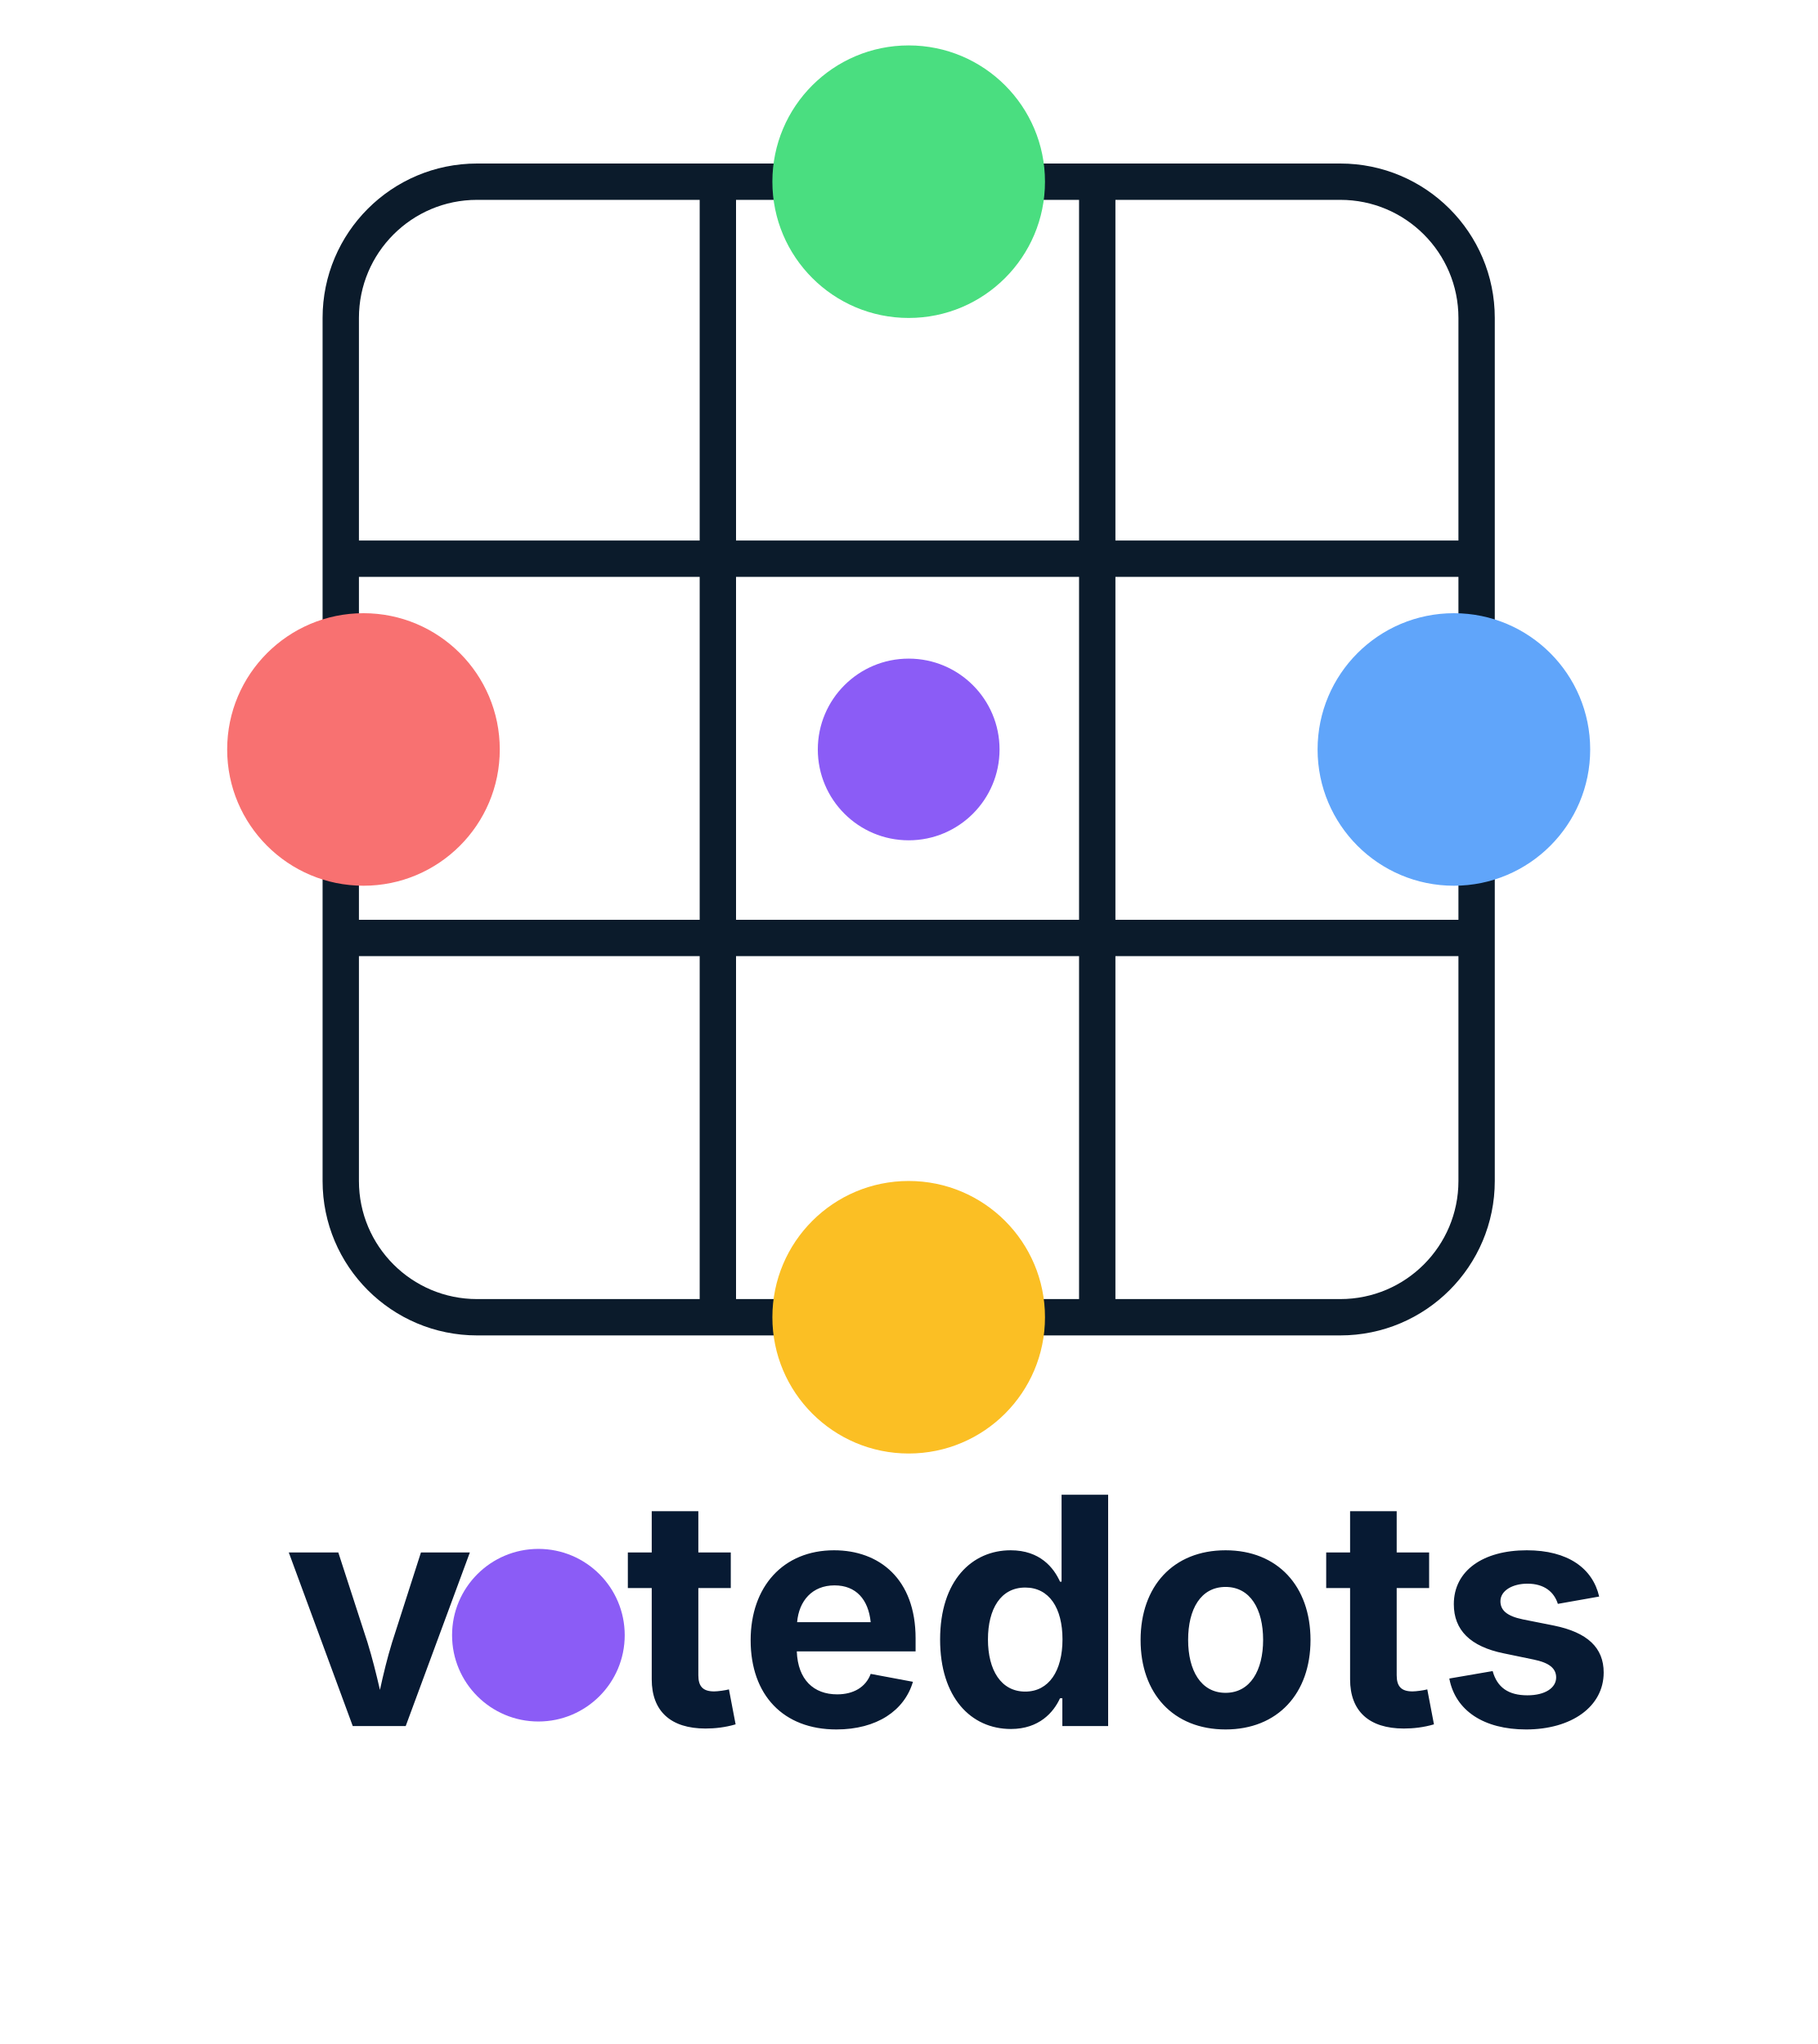
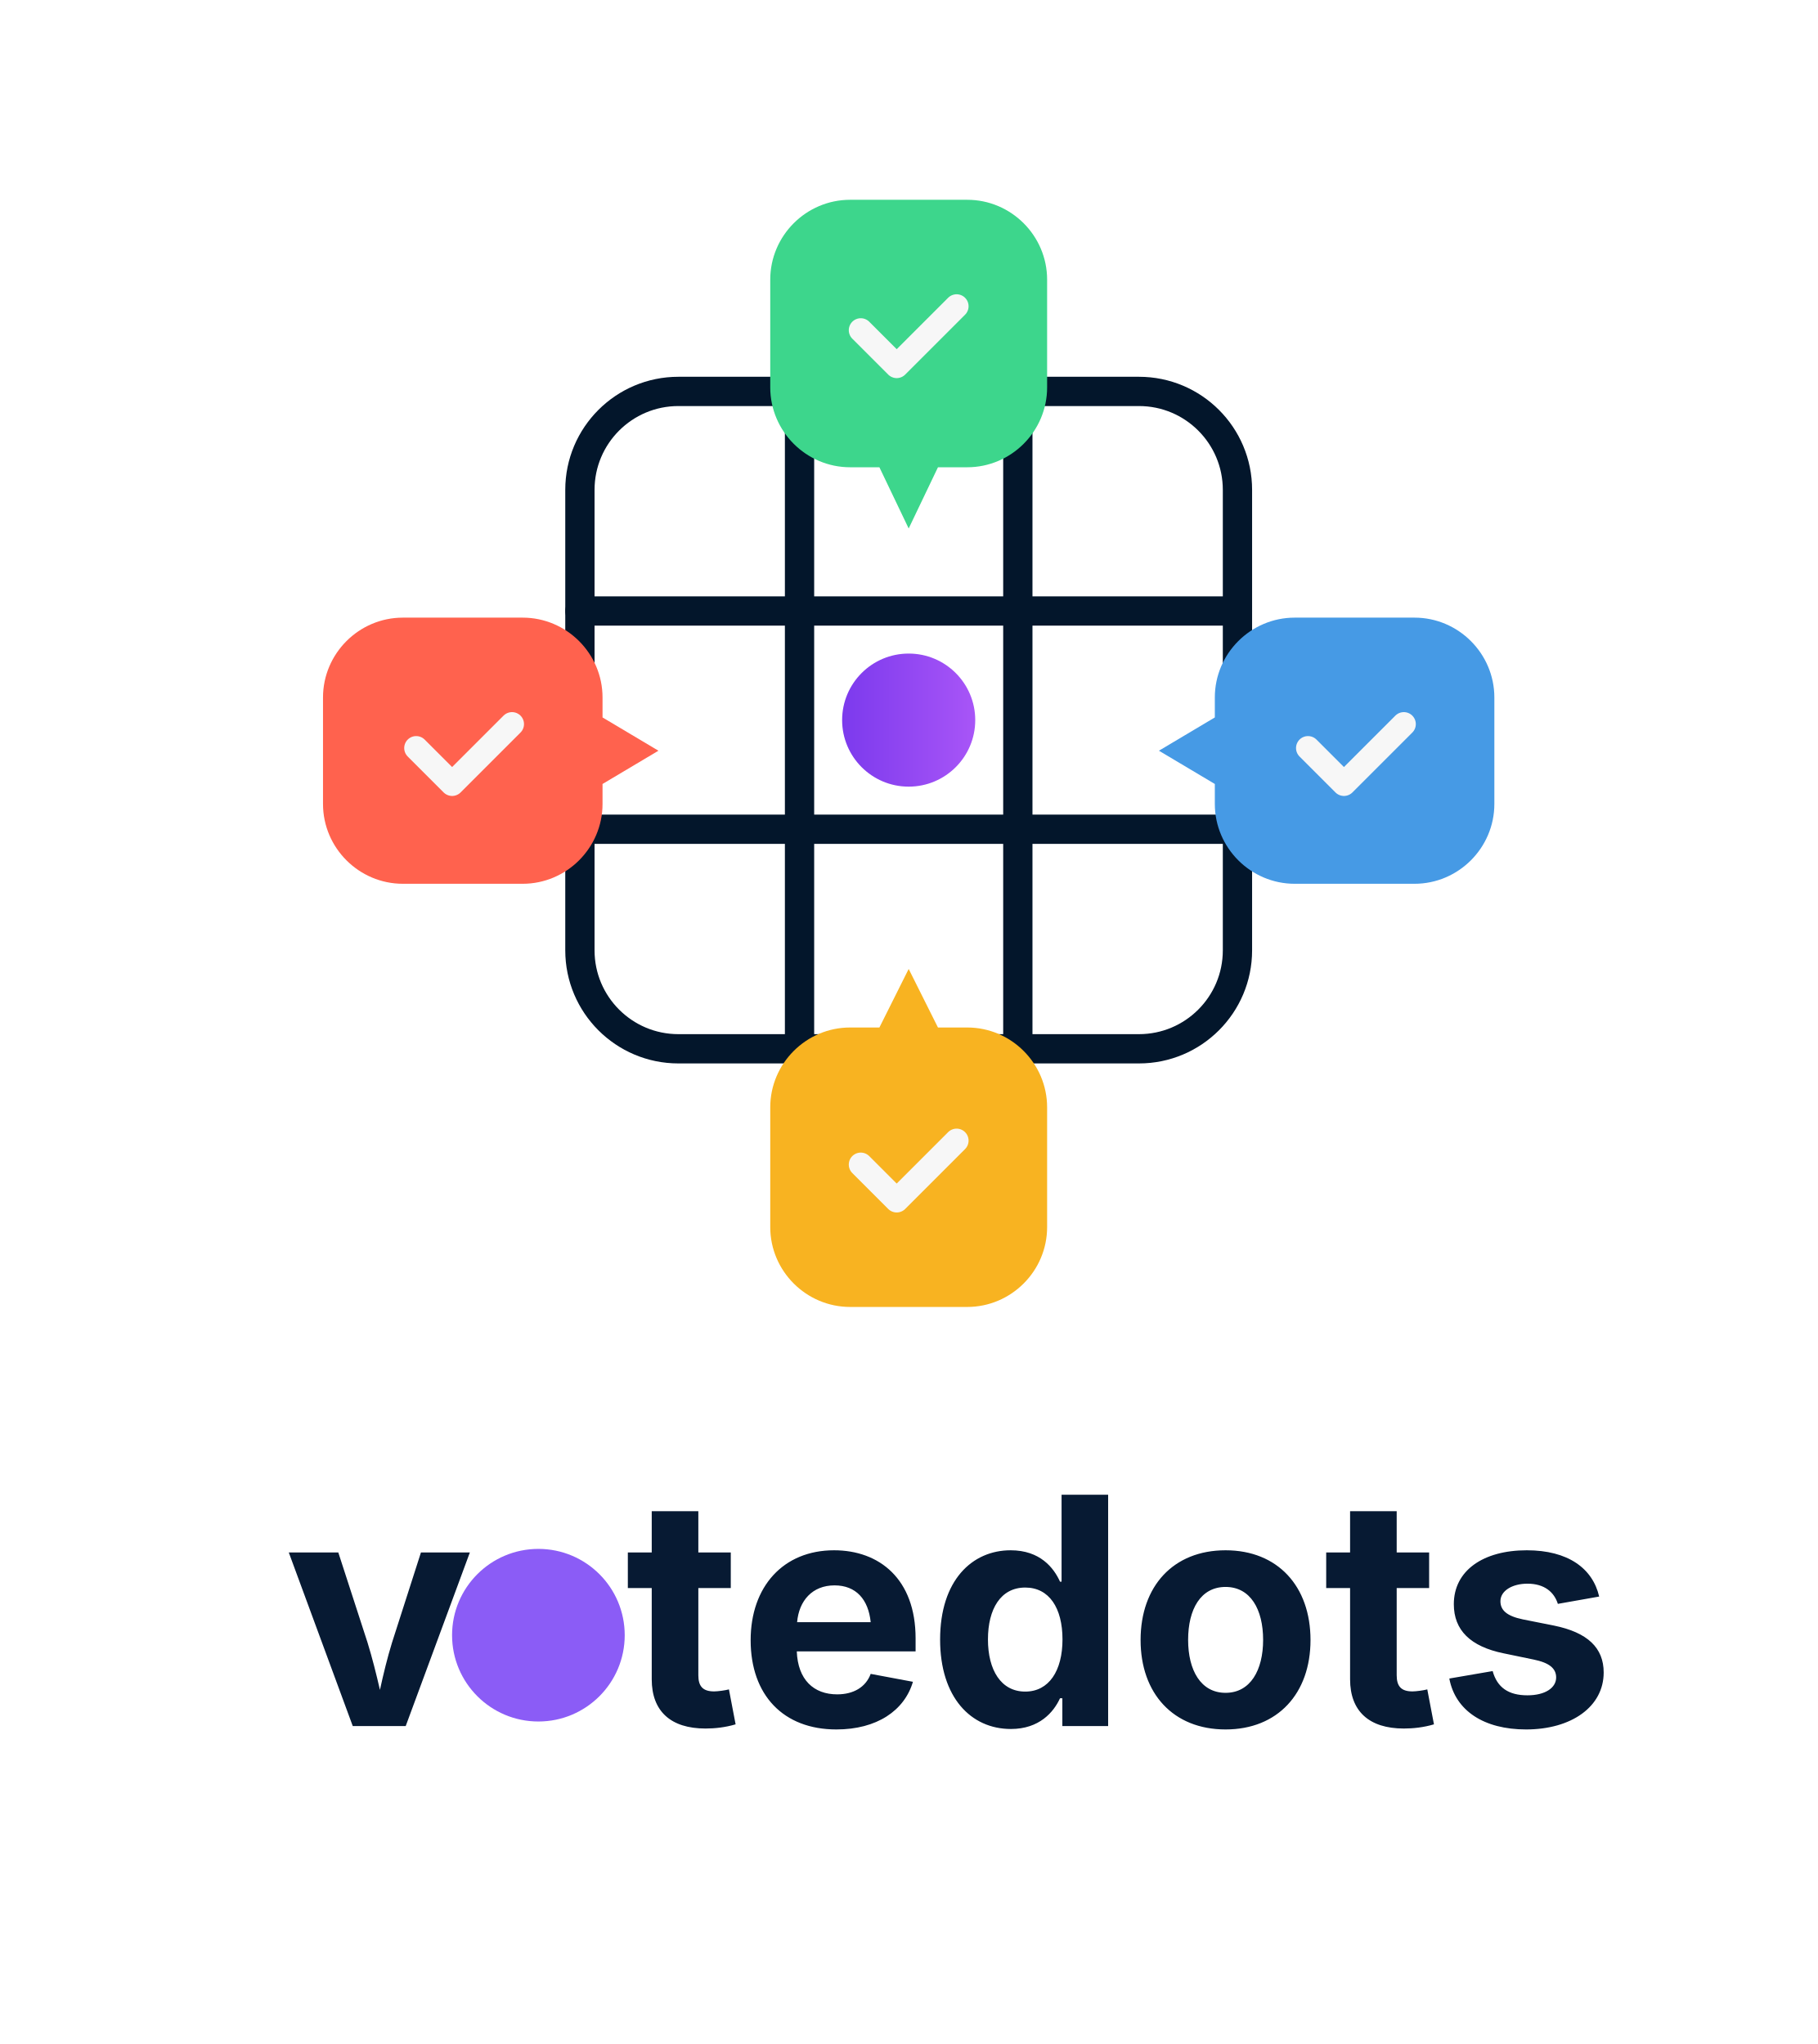
<svg xmlns="http://www.w3.org/2000/svg" width="800" height="900" viewBox="0 0 800 900">
+   <defs>
+     <linearGradient id="fullLogoPurpleGrad" x1="0%" y1="0%" x2="100%" y2="0%">
+       <stop offset="0%" stop-color="#7C3AED" />
+       <stop offset="100%" stop-color="#A855F7" />
+     </linearGradient>
+     <style>
+       .symbol-grid {
+         fill: none;
+         stroke: #03162B;
+         stroke-width: 22;
+         stroke-linecap: round;
+         stroke-linejoin: round;
+       }
+       .symbol-check {
+         fill: none;
+         stroke: #F7F7F7;
+         stroke-width: 18;
+         stroke-linecap: round;
+         stroke-linejoin: round;
+       }
+     </style>
+   </defs>
  <rect width="100%" height="100%" fill="none" />
-   <g stroke="#0B1B2B" stroke-width="16" fill="none" transform="translate(150,80)">
-     <rect x="0" y="0" width="500" height="500" rx="60" />
-     <line x1="166" y1="0" x2="166" y2="500" />
-     <line x1="333" y1="0" x2="333" y2="500" />
-     <line x1="0" y1="166" x2="500" y2="166" />
-     <line x1="0" y1="333" x2="500" y2="333" />
+   <g transform="translate(100,20) scale(0.5859375)">
+     <rect class="symbol-grid" x="265" y="260" width="494" height="494" rx="74" ry="74" />
+     <line class="symbol-grid" x1="430" y1="260" x2="430" y2="754" />
+     <line class="symbol-grid" x1="594" y1="260" x2="594" y2="754" />
+     <line class="symbol-grid" x1="265" y1="425" x2="759" y2="425" />
+     <line class="symbol-grid" x1="265" y1="589" x2="759" y2="589" />
+     <circle cx="512" cy="507" r="50" fill="url(#fullLogoPurpleGrad)" />
+     <path d="M468 116              H556              C589 116 616 143 616 176              V257              C616 290 589 317 556 317              H534              L512 363              L490 317              H468              C435 317 408 290 408 257              V176              C408 143 435 116 468 116Z" fill="#3DD68C" />
+     <path class="symbol-check" d="M476 214 L503 241 L548 196" />
+     <path d="M132 430              H222              C255 430 282 457 282 490              V505              L324 530              L282 555              V570              C282 603 255 630 222 630              H132              C99 630 72 603 72 570              V490              C72 457 99 430 132 430Z" fill="#FF624E" />
+     <path class="symbol-check" d="M142 528 L169 555 L214 510" />
+     <path d="M802 430              H892              C925 430 952 457 952 490              V570              C952 603 925 630 892 630              H802              C769 630 742 603 742 570              V555              L700 530              L742 505              V490              C742 457 769 430 802 430Z" fill="#469AE5" />
+     <path class="symbol-check" d="M812 528 L839 555 L884 510" />
+     <path d="M468 738              H490              L512 694              L534 738              H556              C589 738 616 765 616 798              V888              C616 921 589 948 556 948              H468              C435 948 408 921 408 888              V798              C408 765 435 738 468 738Z" fill="#F8B321" />
+     <path class="symbol-check" d="M476 841 L503 868 L548 823" />
  </g>
-   <circle cx="400" cy="330" r="40" fill="#8B5CF6" />
-   <circle cx="400" cy="80" r="60" fill="#4ADE80" />
-   <circle cx="160" cy="330" r="60" fill="#F87171" />
-   <circle cx="640" cy="330" r="60" fill="#60A5FA" />
-   <circle cx="400" cy="580" r="60" fill="#FBBF24" />
  <g transform="translate(125,760)">
    <text x="0" y="0" font-family="Inter, Poppins, Arial, sans-serif" font-size="140" font-weight="700" fill="#071A33">v</text>
    <circle cx="112" cy="-40" r="38" fill="#8B5CF6" />
    <text x="150" y="0" font-family="Inter, Poppins, Arial, sans-serif" font-size="140" font-weight="700" fill="#071A33">tedots</text>
  </g>
</svg>
